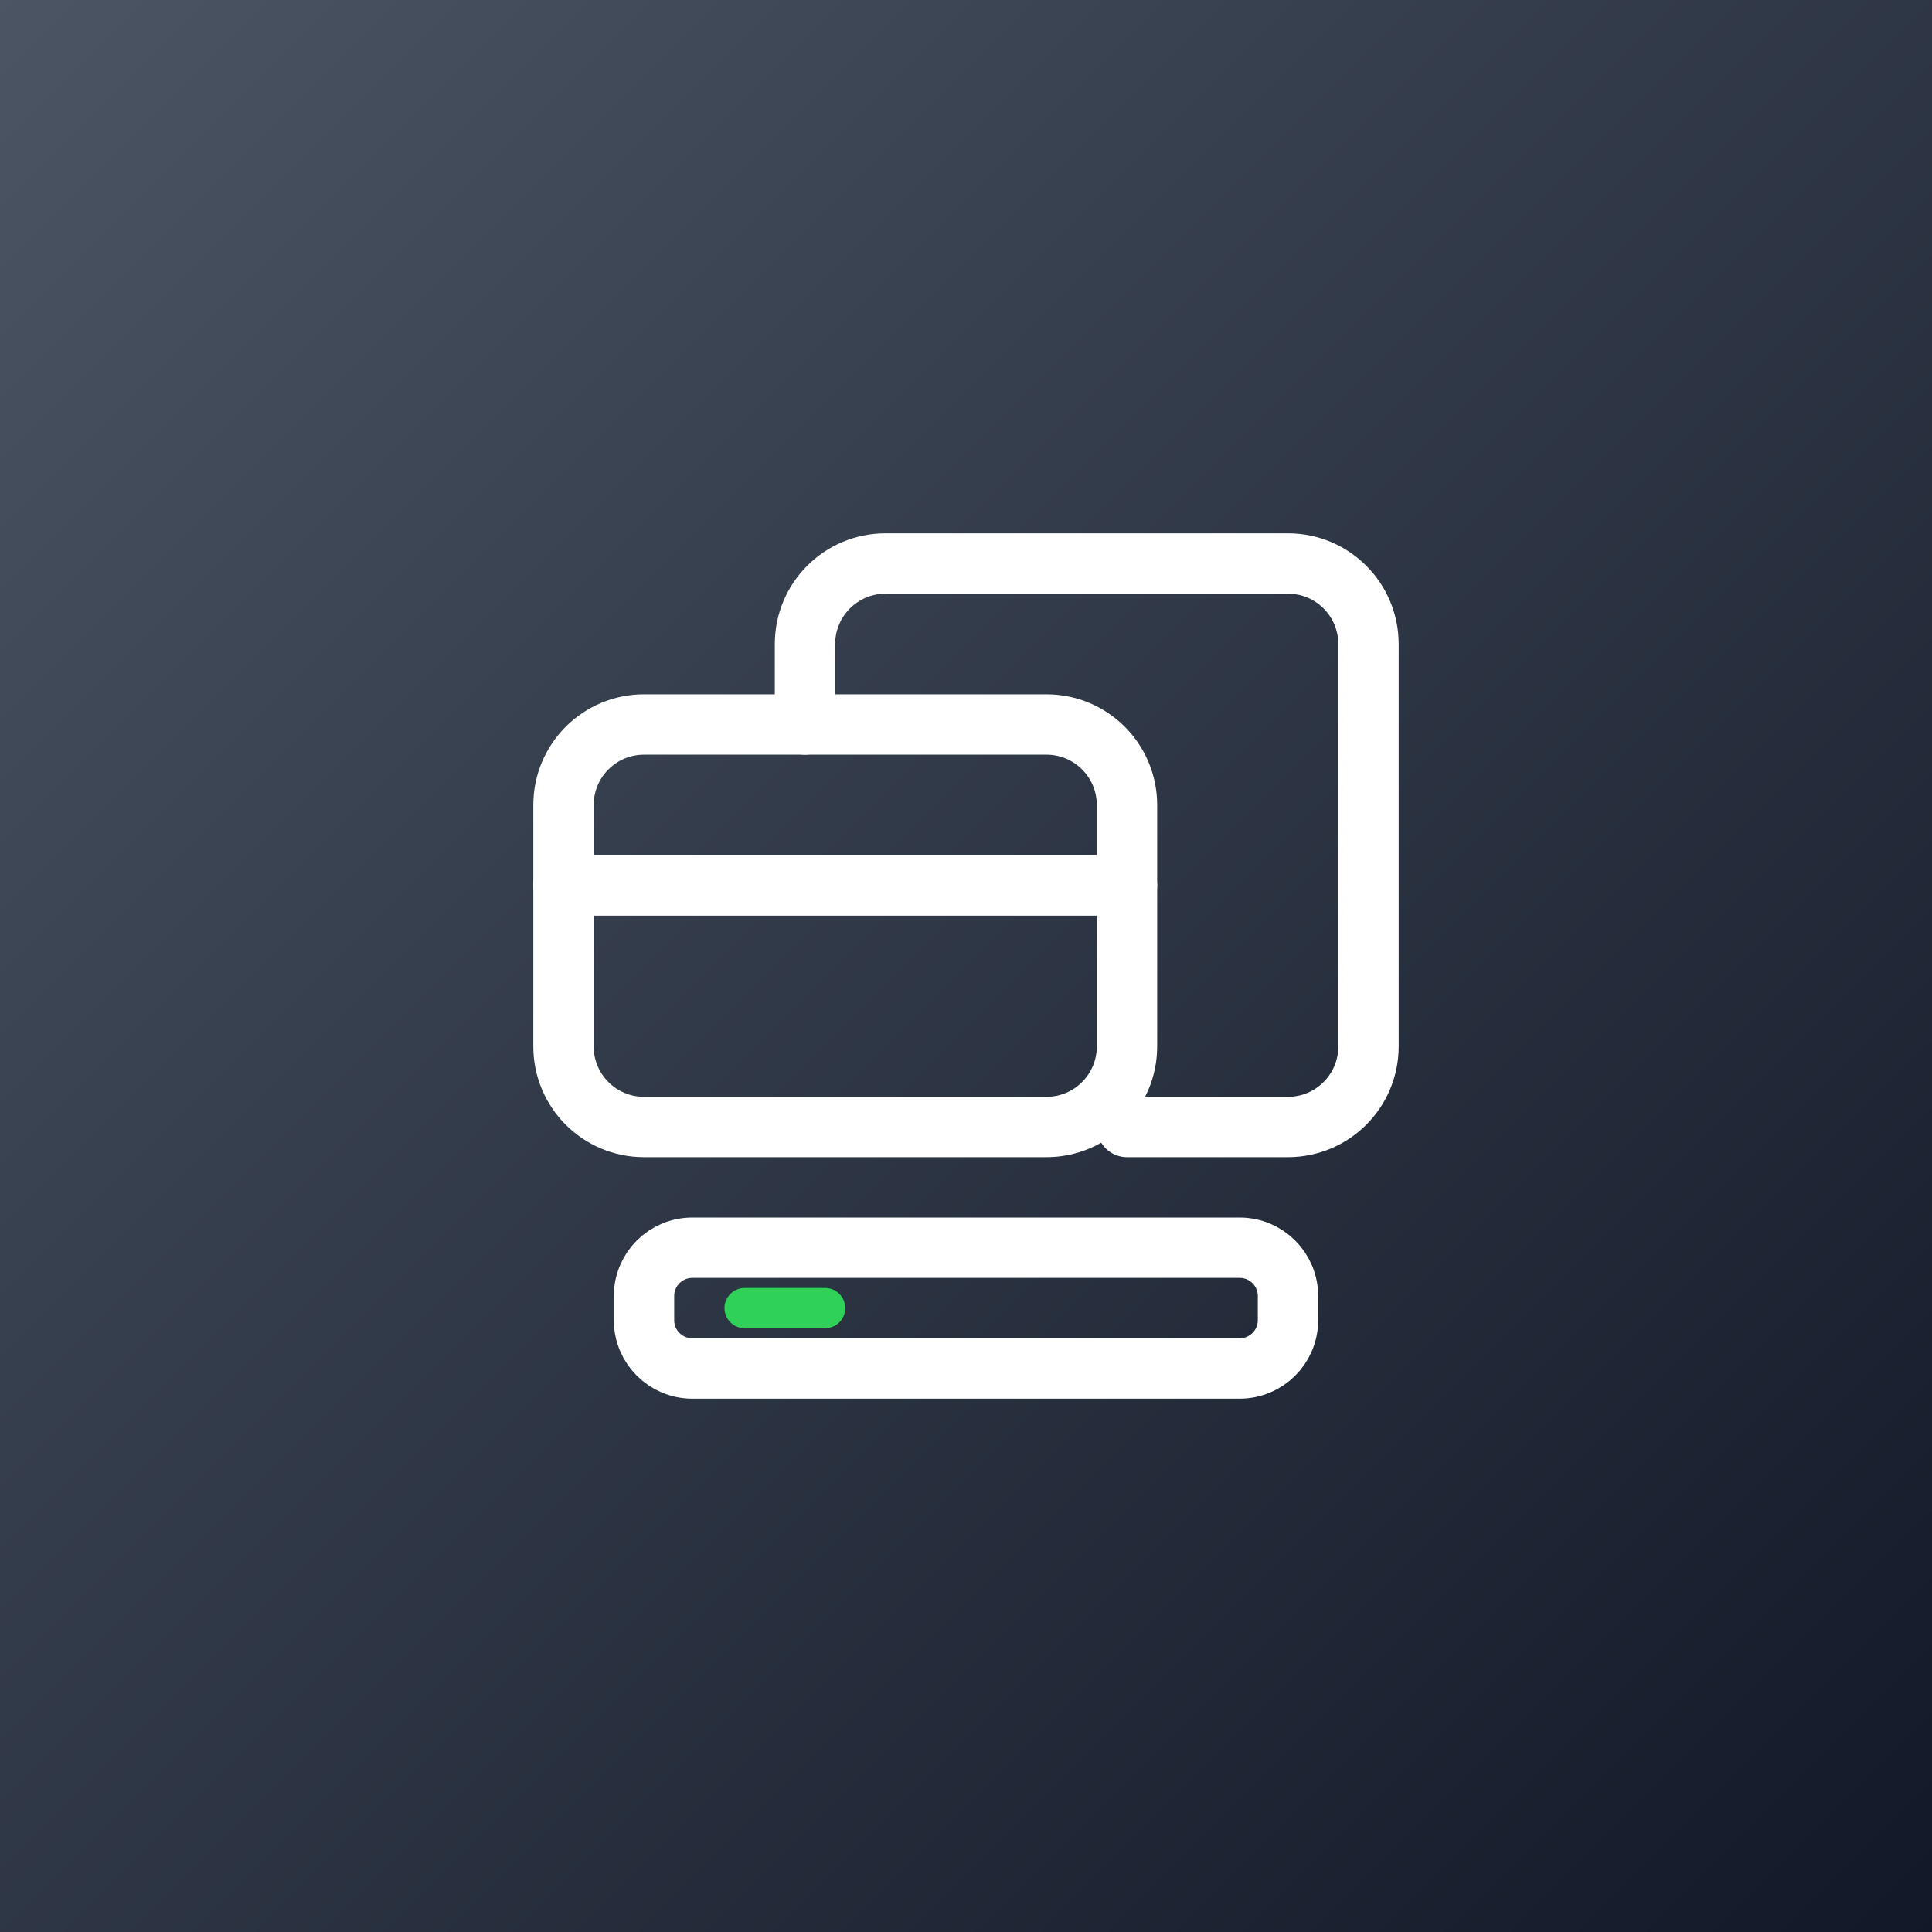
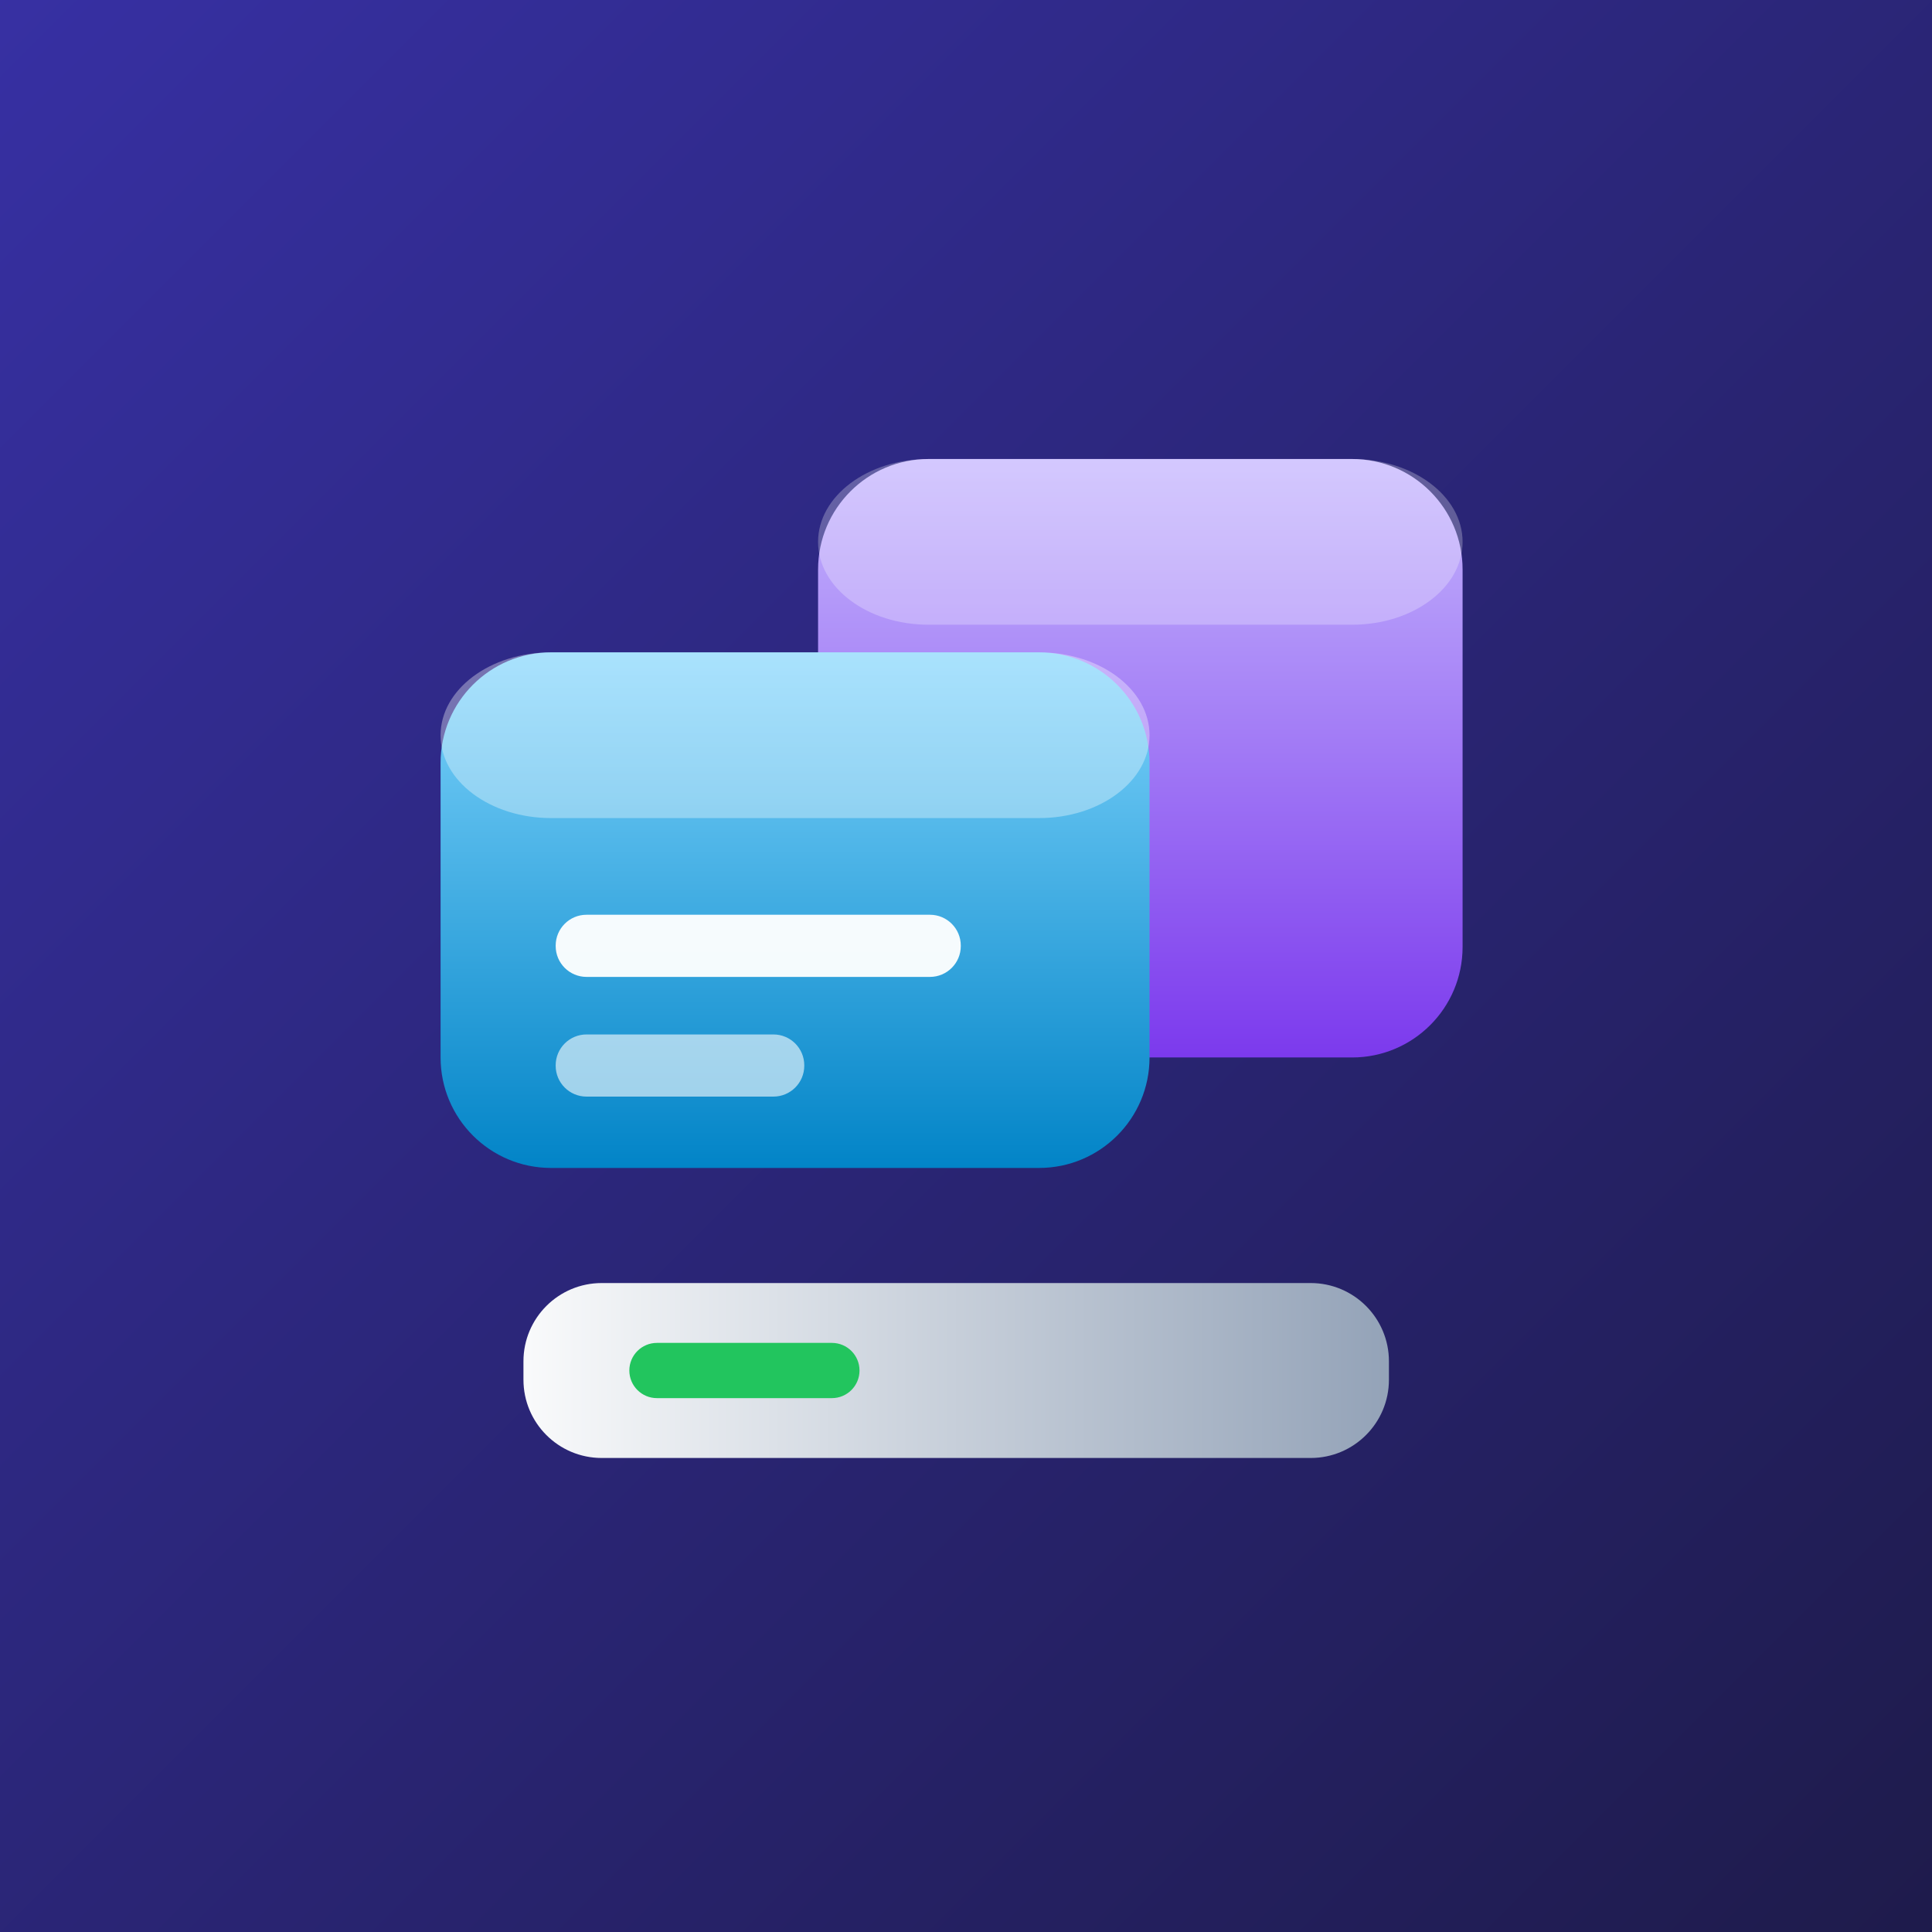
<svg xmlns="http://www.w3.org/2000/svg" width="1024" height="1024" viewBox="0 0 1024 1024" role="img" aria-label="Spaces">
  <defs>
-     <linearGradient id="g" x1="0" y1="0" x2="1" y2="1">
-       <stop offset="0" stop-color="#4B5563" />
-       <stop offset="1" stop-color="#111827" />
+     <linearGradient id="bg" x1="0" y1="0" x2="1" y2="1">
+       <stop offset="0" stop-color="#3730A3" />
+       <stop offset="1" stop-color="#1E1B4B" />
+     </linearGradient>
+     <linearGradient id="back" x1="0" y1="0" x2="0" y2="1">
+       <stop offset="0" stop-color="#C4B5FD" />
+       <stop offset="1" stop-color="#7C3AED" />
+     </linearGradient>
+     <linearGradient id="front" x1="0" y1="0" x2="0" y2="1">
+       <stop offset="0" stop-color="#7DD3FC" />
+       <stop offset="1" stop-color="#0284C7" />
+     </linearGradient>
+     <linearGradient id="metal" x1="0" y1="0" x2="1" y2="0">
+       <stop offset="0" stop-color="#F9FAFB" />
+       <stop offset="1" stop-color="#94A3B8" />
    </linearGradient>
  </defs>
-   <rect width="1024" height="1024" fill="url(#g)" />
-   <g transform="translate(256,256) scale(21.333)" fill="none" stroke="#ffffff" stroke-width="1.5" stroke-linecap="round" stroke-linejoin="round">
-     <rect x="2" y="6" width="14" height="10" rx="2" />
-     <path d="M2 10h14" />
-     <path d="M8 6V4a2 2 0 0 1 2-2h10a2 2 0 0 1 2 2v10a2 2 0 0 1-2 2h-4" />
-     <rect x="4" y="19" width="16" height="3" rx="1.2" />
-     <rect x="6" y="20" width="3" height="1" rx="0.5" fill="#30d158" stroke="none" />
+   <rect width="1024" height="1024" fill="url(#bg)" />
+   <g transform="translate(214,214) scale(24.4)">
+     <rect x="9" y="1.2" width="14" height="13" rx="2.4" fill="url(#back)" />
+     <rect x="9" y="1.2" width="14" height="3.6" rx="2.4" fill="#ffffff" opacity="0.26" />
+     <rect x="0.8" y="5.4" width="15.4" height="11.2" rx="2.4" fill="url(#front)" />
+     <rect x="0.8" y="5.4" width="15.4" height="3.6" rx="2.4" fill="#ffffff" opacity="0.34" />
+     <rect x="3.3" y="11.1" width="8.8" height="1.35" rx="0.67" fill="#ffffff" opacity="0.95" />
+     <rect x="3.3" y="13.7" width="5.4" height="1.35" rx="0.67" fill="#ffffff" opacity="0.6" />
+     <rect x="2.6" y="19.1" width="18.8" height="3.8" rx="1.7" fill="url(#metal)" />
+     <rect x="4.9" y="20.4" width="5" height="1.2" rx="0.6" fill="#22C55E" />
  </g>
</svg>
